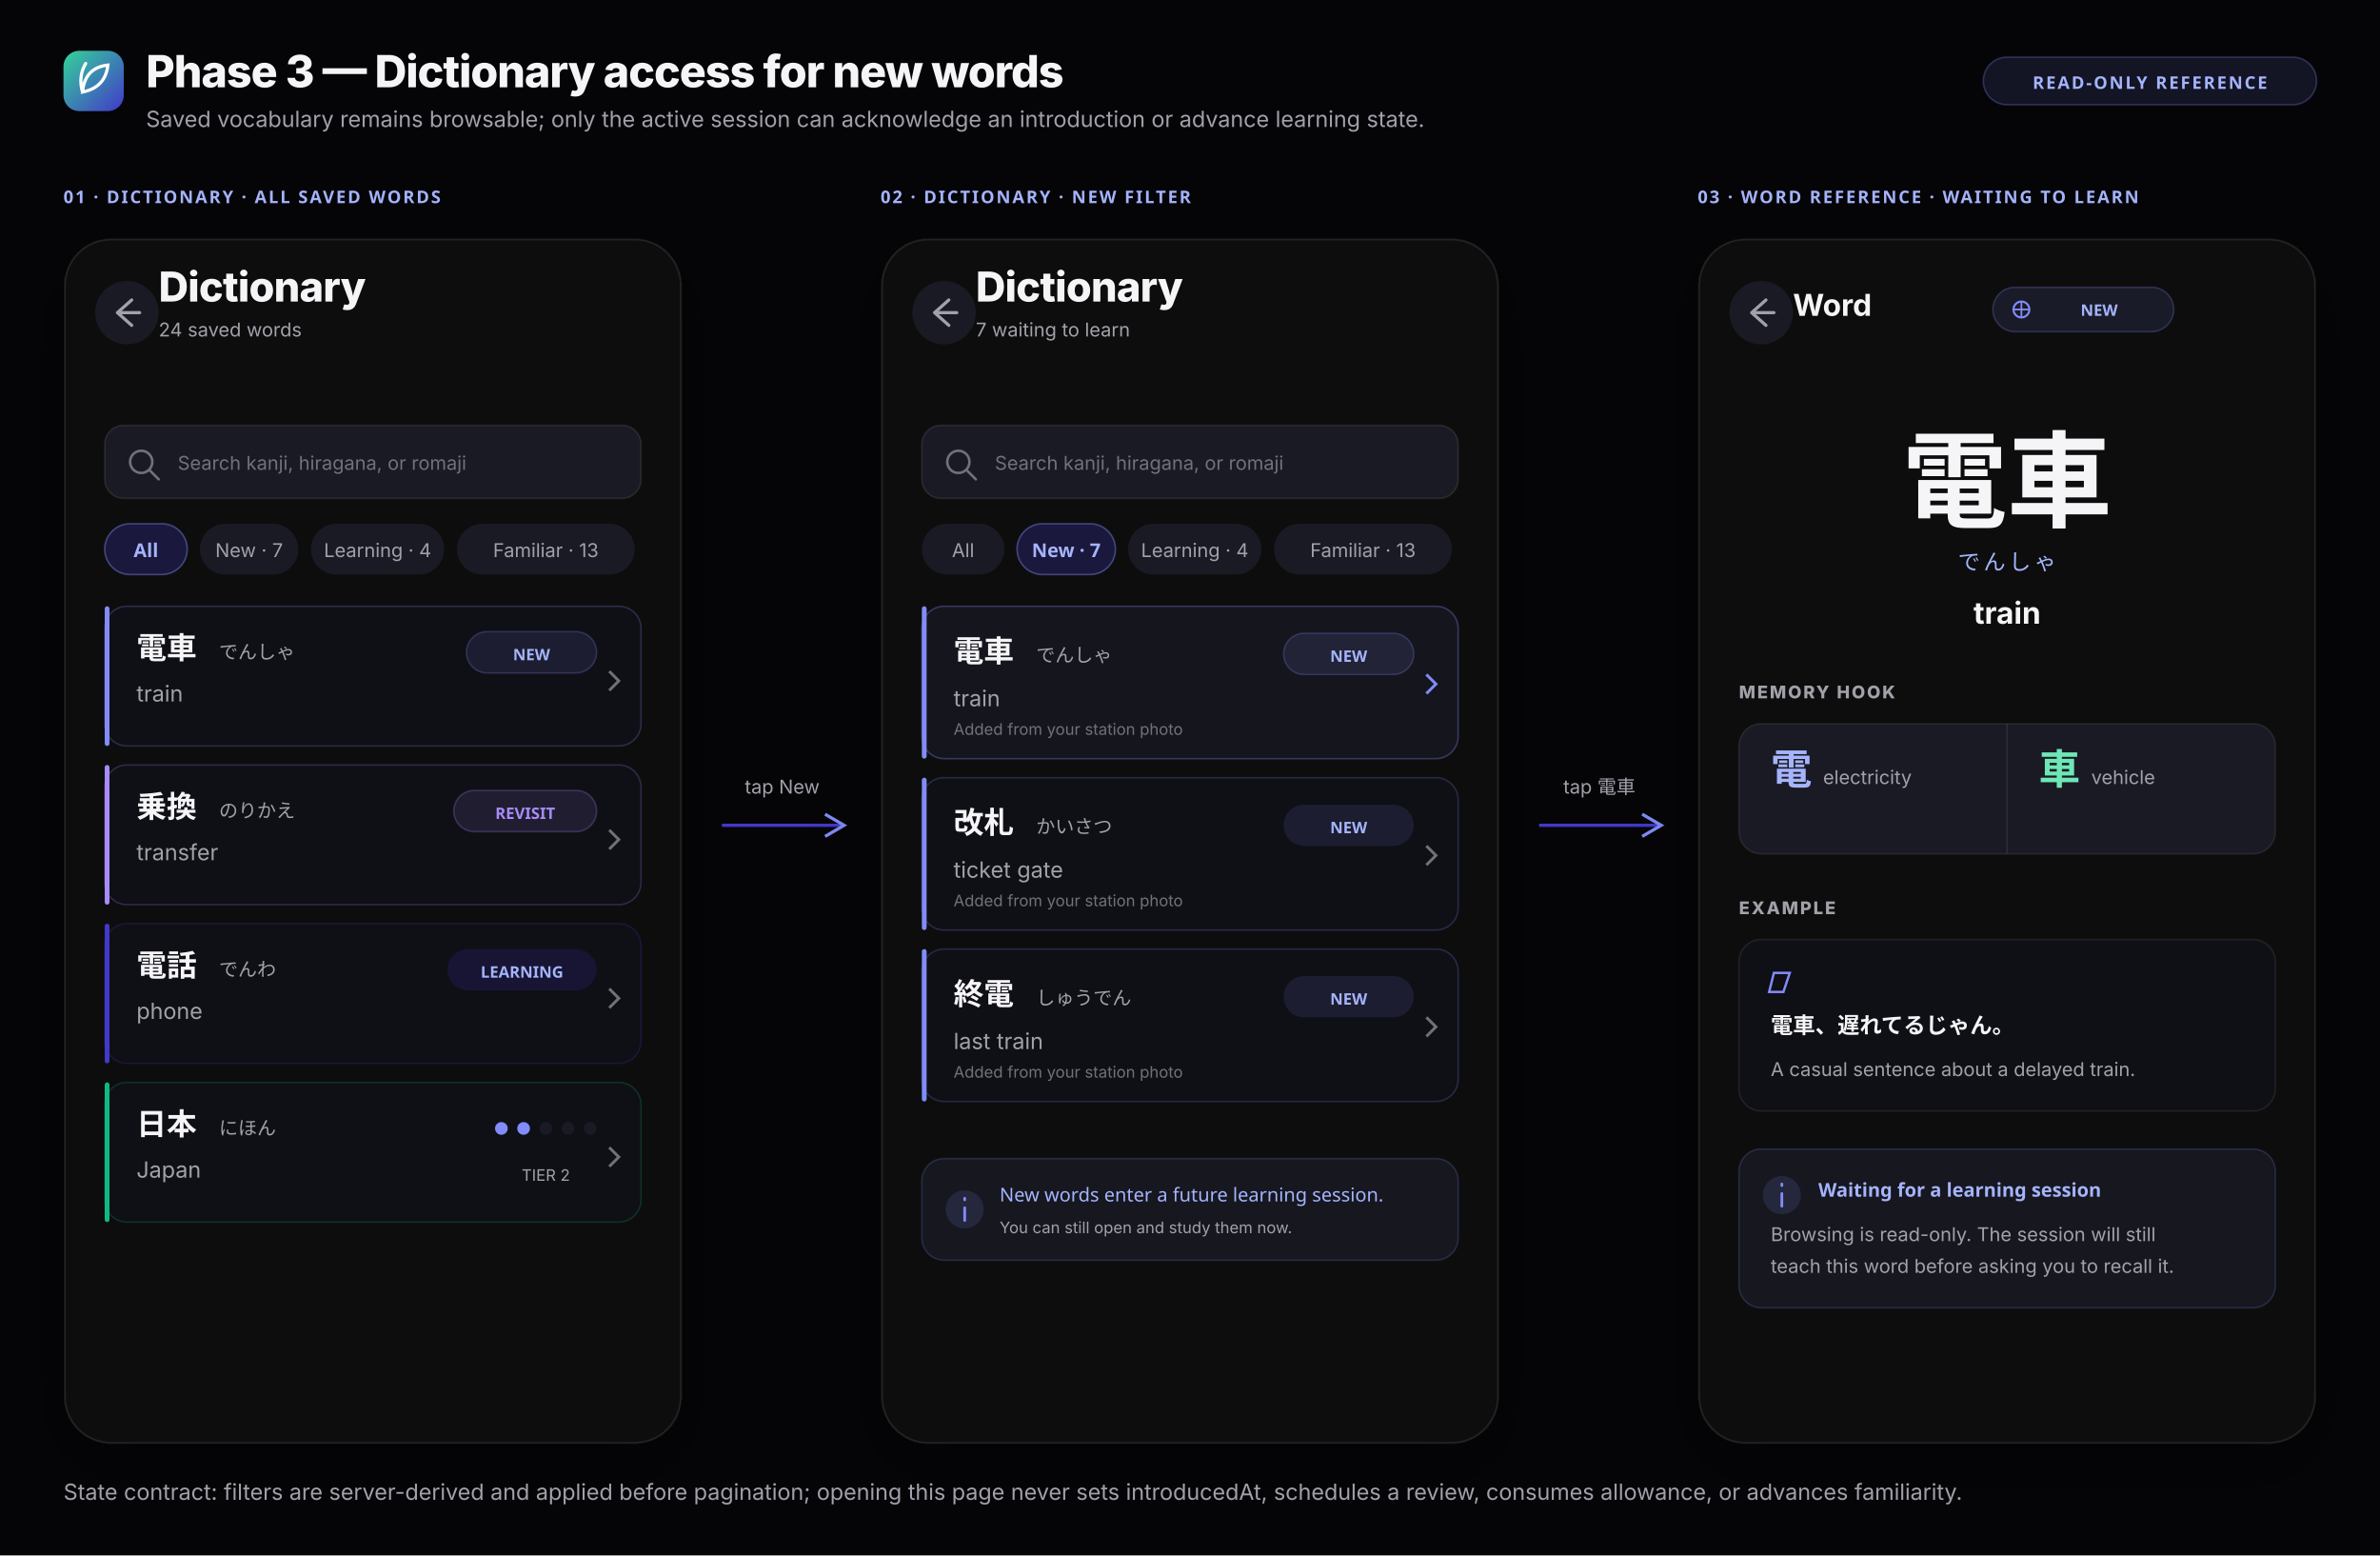
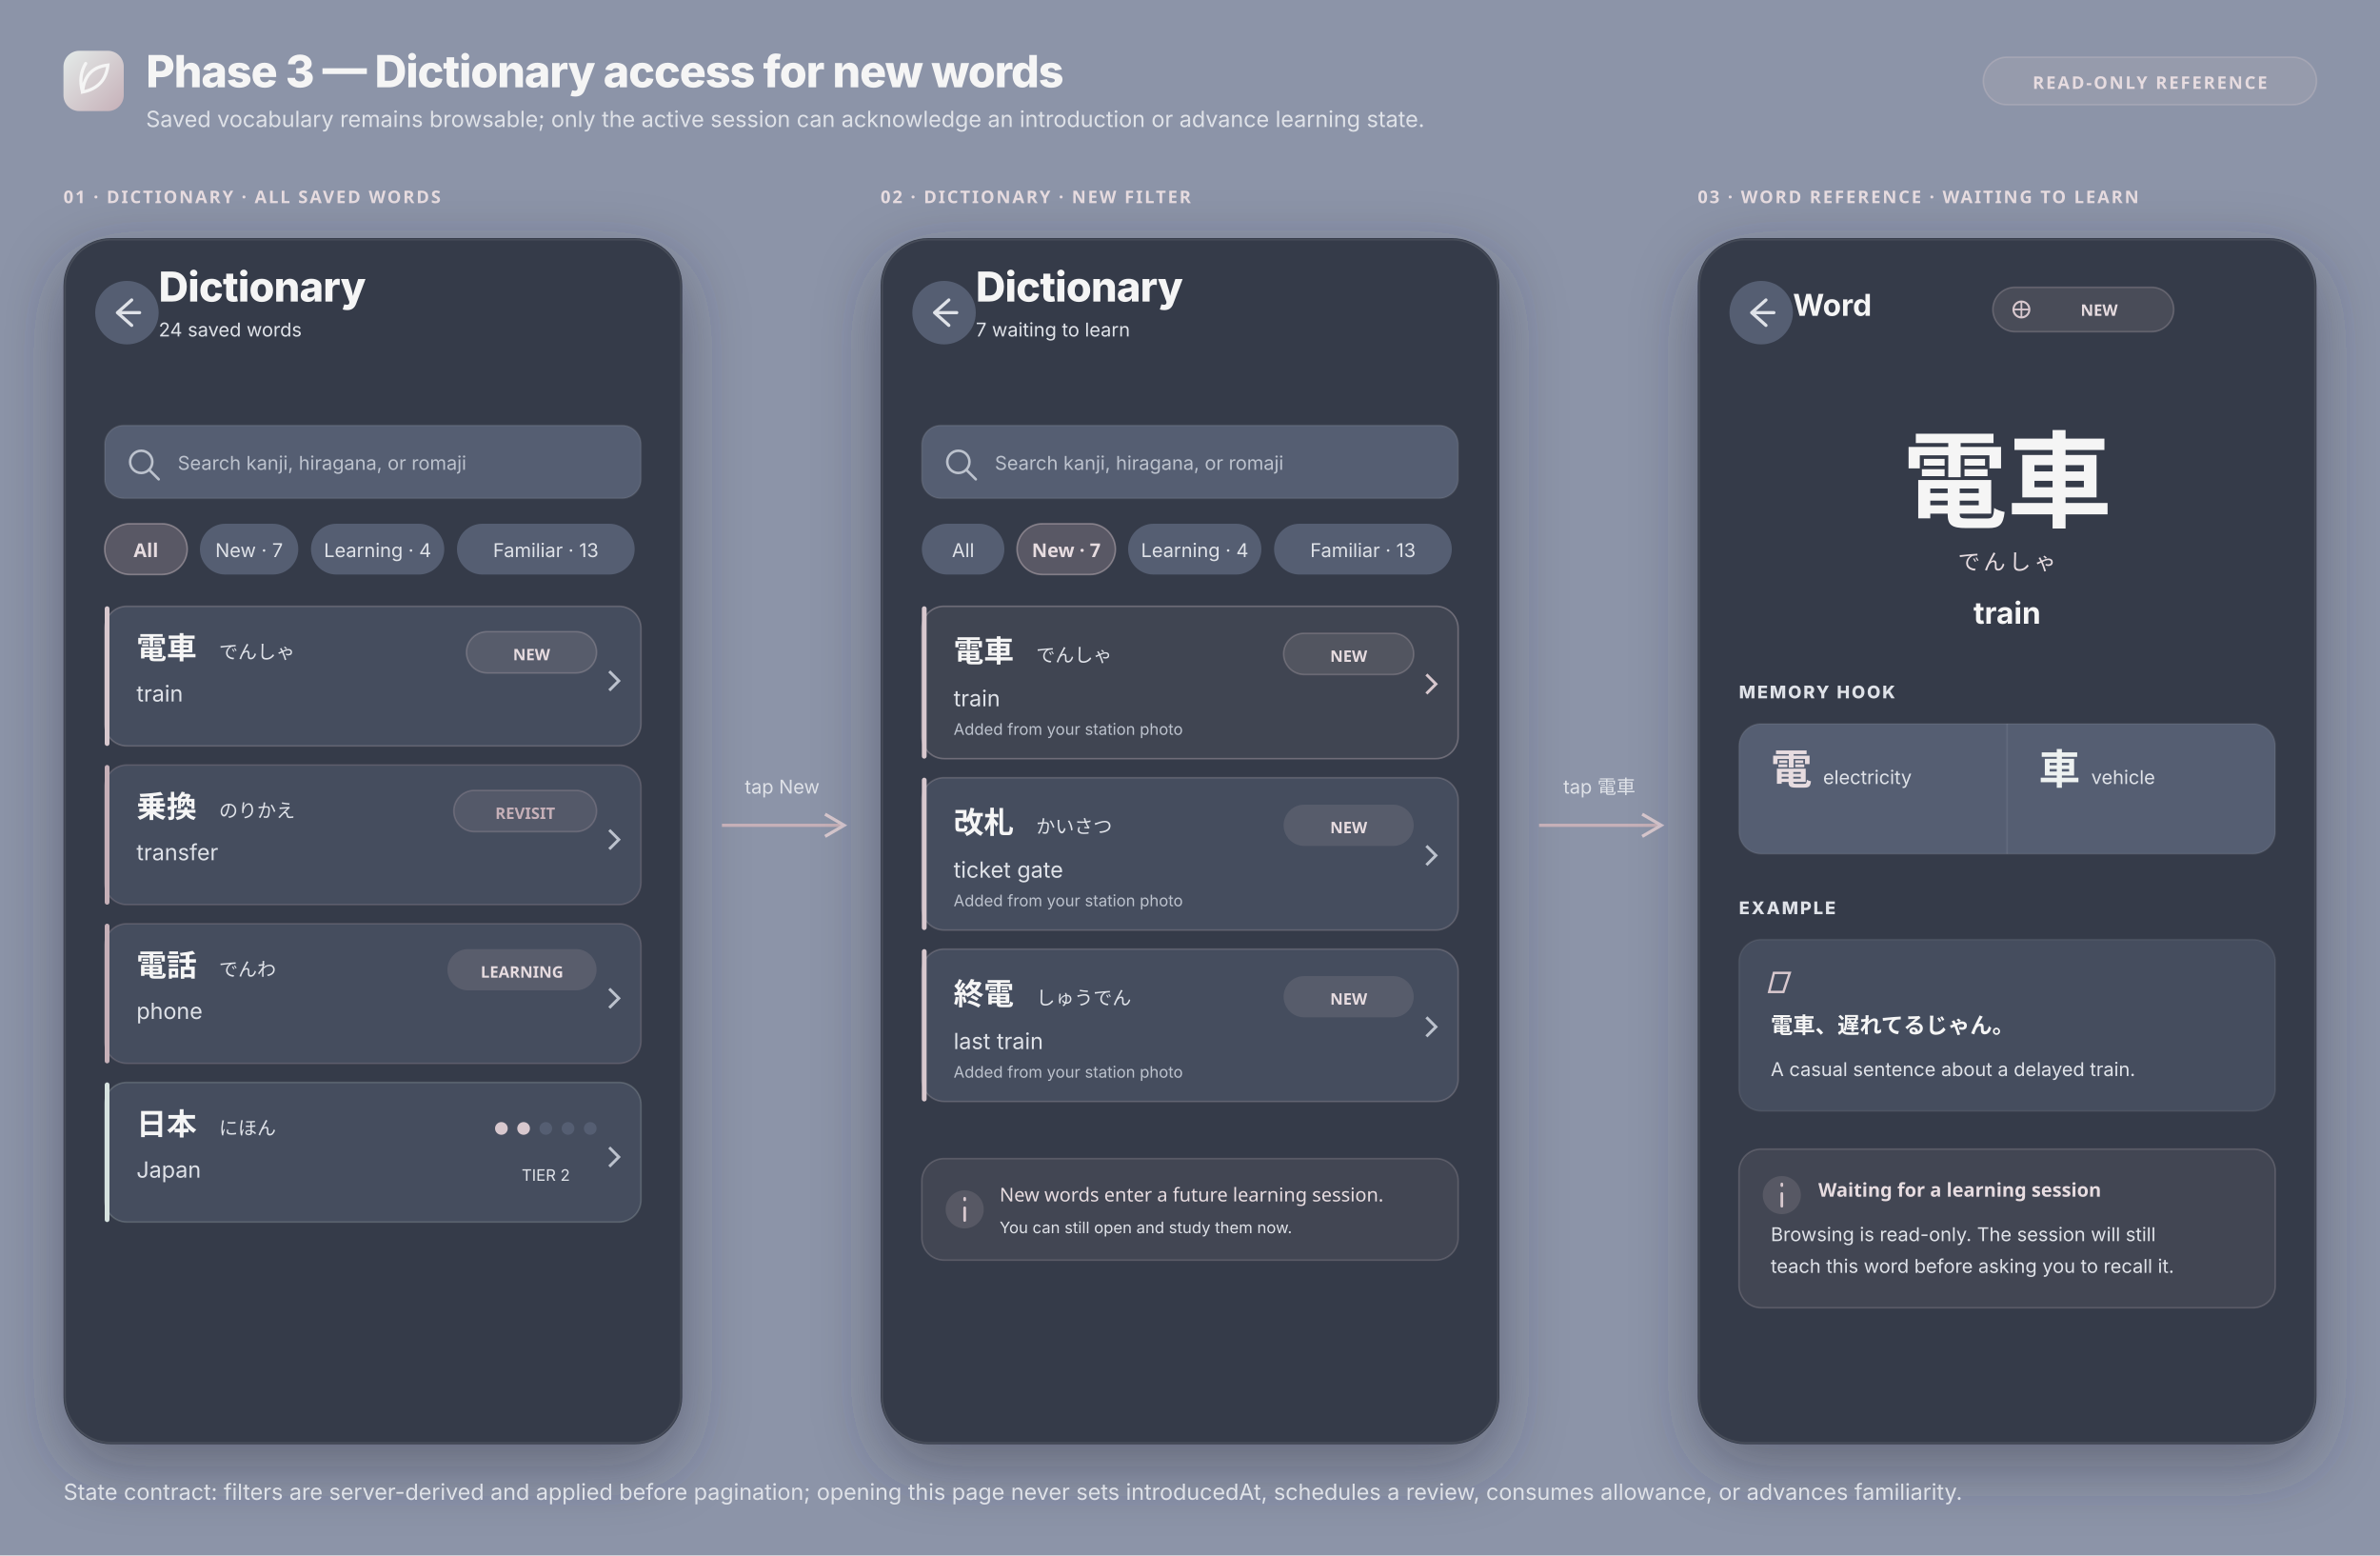
<svg xmlns="http://www.w3.org/2000/svg" width="1500" height="980" viewBox="0 0 1500 980" role="img" aria-labelledby="title desc">
  <defs>
    <linearGradient id="brand-gradient" x1="0" y1="0" x2="1" y2="1">
-       <stop offset="0" stop-color="#34d399" />
-       <stop offset="1" stop-color="#4338ca" />
+       <stop offset="0" stop-color="#E4EBE9" />
+       <stop offset="1" stop-color="#C6B0B8" />
    </linearGradient>
    <filter id="shadow" x="-20%" y="-20%" width="140%" height="150%">
-       <feDropShadow dx="0" dy="14" stdDeviation="20" flood-color="#000000" flood-opacity="0.42" />
+       <feDropShadow dx="0" dy="14" stdDeviation="20" flood-color="#2B303C" flood-opacity="0.42" />
    </filter>
    <style>
-       .canvas{fill:#050508}.app{fill:#0a0a0f}.card{fill:#0f0f16}.raised{fill:#1a1a24}.line{stroke:rgba(255,255,255,.08);stroke-width:1}
-       .text{fill:#f5f5f7;font-family:"Noto Sans JP",system-ui,-apple-system,"Segoe UI",sans-serif}.muted{fill:#a1a1aa;font-family:"Noto Sans JP",system-ui,-apple-system,"Segoe UI",sans-serif}.quiet{fill:#71717a;font-family:"Noto Sans JP",system-ui,-apple-system,"Segoe UI",sans-serif}
-       .emerald{fill:#34d399;font-family:"Noto Sans JP",system-ui,sans-serif}.emeraldPale{fill:#6ee7b7;font-family:"Noto Sans JP",system-ui,sans-serif}.indigo{fill:#818cf8;font-family:"Noto Sans JP",system-ui,sans-serif}.indigoPale{fill:#a5b4fc;font-family:"Noto Sans JP",system-ui,sans-serif}.purple{fill:#a78bfa;font-family:"Noto Sans JP",system-ui,sans-serif}
+       .canvas{fill:#8C94A8}.app{fill:#343A48}.card{fill:#454D5E}.raised{fill:#555E72}.line{stroke:rgba(245,245,245,.08);stroke-width:1}
+       .text{fill:#F5F5F5;font-family:"Noto Sans JP",system-ui,-apple-system,"Segoe UI",sans-serif}.muted{fill:#DFE2E8;font-family:"Noto Sans JP",system-ui,-apple-system,"Segoe UI",sans-serif}.quiet{fill:#BCC2CD;font-family:"Noto Sans JP",system-ui,-apple-system,"Segoe UI",sans-serif}
+       .primary{fill:#E4EBE9;font-family:"Noto Sans JP",system-ui,sans-serif}.primaryPale{fill:#EEF2F1;font-family:"Noto Sans JP",system-ui,sans-serif}.secondary{fill:#D8C8CE;font-family:"Noto Sans JP",system-ui,sans-serif}.secondaryPale{fill:#E7DCE0;font-family:"Noto Sans JP",system-ui,sans-serif}.purple{fill:#C6B0B8;font-family:"Noto Sans JP",system-ui,sans-serif}
      .title{font-size:28px;font-weight:800;letter-spacing:-.6px}.h1{font-size:26px;font-weight:800;letter-spacing:-.4px}.h2{font-size:19px;font-weight:750}.word{font-size:66px;font-weight:650}.body{font-size:14px}.small{font-size:12px}.tiny{font-size:10px}.label{font-size:11px;font-weight:800;letter-spacing:1.15px}.button{font-size:14px;font-weight:800}
    </style>
    <g id="phone-shell">
      <rect width="390" height="760" rx="30" class="app" filter="url(#shadow)" />
-       <rect x="1" y="1" width="388" height="758" rx="29" fill="none" stroke="rgba(255,255,255,.09)" />
+       <rect x="1" y="1" width="388" height="758" rx="29" fill="none" stroke="rgba(245,245,245,.09)" />
    </g>
    <g id="back-control">
      <circle cx="40" cy="47" r="20" class="raised" />
-       <path d="m43 39-9 8 9 8M34 47h14" fill="none" stroke="#a1a1aa" stroke-width="2" stroke-linecap="round" stroke-linejoin="round" />
+       <path d="m43 39-9 8 9 8M34 47h14" fill="none" stroke="#DFE2E8" stroke-width="2" stroke-linecap="round" stroke-linejoin="round" />
    </g>
    <g id="search-field">
-       <rect x="26" y="118" width="338" height="46" rx="12" class="raised" stroke="rgba(255,255,255,.09)" />
-       <circle cx="49" cy="141" r="7" fill="none" stroke="#71717a" stroke-width="1.6" />
-       <path d="m54 146 6 6" stroke="#71717a" stroke-width="1.6" stroke-linecap="round" />
+       <rect x="26" y="118" width="338" height="46" rx="12" class="raised" stroke="rgba(245,245,245,.09)" />
+       <circle cx="49" cy="141" r="7" fill="none" stroke="#BCC2CD" stroke-width="1.6" />
+       <path d="m54 146 6 6" stroke="#BCC2CD" stroke-width="1.6" stroke-linecap="round" />
      <text x="72" y="146" class="quiet small">Search kanji, hiragana, or romaji</text>
    </g>
  </defs>
  <rect width="1500" height="980" class="canvas" />
  <rect x="40" y="32" width="38" height="38" rx="10" fill="url(#brand-gradient)" />
-   <path d="M52 58c10-2 15-8 16-17-9 1-15 6-16 17Zm0 0c-2-7-1-13 2-18" fill="none" stroke="#fff" stroke-width="2" stroke-linecap="round" />
+   <path d="M52 58c10-2 15-8 16-17-9 1-15 6-16 17Zm0 0c-2-7-1-13 2-18" fill="none" stroke="#F5F5F5" stroke-width="2" stroke-linecap="round" />
  <text x="92" y="55" class="text title">Phase 3 — Dictionary access for new words</text>
  <text x="92" y="80" class="muted body">Saved vocabulary remains browsable; only the active session can acknowledge an introduction or advance learning state.</text>
-   <rect x="1250" y="36" width="210" height="30" rx="15" fill="rgba(129,140,248,.12)" stroke="rgba(129,140,248,.28)" />
-   <text x="1355" y="56" text-anchor="middle" class="indigoPale label">READ-ONLY REFERENCE</text>
-   <text x="40" y="128" class="indigoPale label">01 · DICTIONARY · ALL SAVED WORDS</text>
+   <rect x="1250" y="36" width="210" height="30" rx="15" fill="rgba(216,200,206,.12)" stroke="rgba(216,200,206,.28)" />
+   <text x="1355" y="56" text-anchor="middle" class="secondaryPale label">READ-ONLY REFERENCE</text>
+   <text x="40" y="128" class="secondaryPale label">01 · DICTIONARY · ALL SAVED WORDS</text>
  <use href="#phone-shell" x="40" y="150" />
  <use href="#back-control" x="40" y="150" />
  <text x="100" y="190" class="text h1">Dictionary</text>
  <text x="100" y="212" class="muted small">24 saved words</text>
  <use href="#search-field" x="40" y="150" />
-   <rect x="66" y="330" width="52" height="32" rx="16" fill="rgba(67,56,202,.25)" stroke="rgba(129,140,248,.42)" />
-   <text x="92" y="351" text-anchor="middle" class="indigoPale small" font-weight="750">All</text>
+   <rect x="66" y="330" width="52" height="32" rx="16" fill="rgba(198,176,184,.25)" stroke="rgba(216,200,206,.42)" />
+   <text x="92" y="351" text-anchor="middle" class="secondaryPale small" font-weight="750">All</text>
  <rect x="126" y="330" width="62" height="32" rx="16" class="raised" />
  <text x="157" y="351" text-anchor="middle" class="muted small">New · 7</text>
  <rect x="196" y="330" width="84" height="32" rx="16" class="raised" />
  <text x="238" y="351" text-anchor="middle" class="muted small">Learning · 4</text>
  <rect x="288" y="330" width="112" height="32" rx="16" class="raised" />
  <text x="344" y="351" text-anchor="middle" class="muted small">Familiar · 13</text>
-   <rect x="66" y="382" width="338" height="88" rx="14" class="card" stroke="rgba(129,140,248,.24)" />
-   <rect x="66" y="382" width="3" height="88" rx="1.5" fill="#818cf8" />
+   <rect x="66" y="382" width="338" height="88" rx="14" class="card" stroke="rgba(216,200,206,.24)" />
+   <rect x="66" y="382" width="3" height="88" rx="1.5" fill="#D8C8CE" />
  <text x="86" y="415" class="text h2">電車</text>
  <text x="138" y="415" class="muted small">でんしゃ</text>
  <text x="86" y="442" class="muted body">train</text>
-   <rect x="294" y="398" width="82" height="26" rx="13" fill="rgba(129,140,248,.12)" stroke="rgba(129,140,248,.24)" />
-   <text x="335" y="416" text-anchor="middle" class="indigoPale tiny" font-weight="800">NEW</text>
-   <path d="m384 423 6 6-6 6" fill="none" stroke="#71717a" stroke-width="1.8" />
-   <rect x="66" y="482" width="338" height="88" rx="14" class="card" stroke="rgba(167,139,250,.22)" />
-   <rect x="66" y="482" width="3" height="88" rx="1.5" fill="#a78bfa" />
+   <rect x="294" y="398" width="82" height="26" rx="13" fill="rgba(216,200,206,.12)" stroke="rgba(216,200,206,.24)" />
+   <text x="335" y="416" text-anchor="middle" class="secondaryPale tiny" font-weight="800">NEW</text>
+   <path d="m384 423 6 6-6 6" fill="none" stroke="#BCC2CD" stroke-width="1.8" />
+   <rect x="66" y="482" width="338" height="88" rx="14" class="card" stroke="rgba(198,176,184,.22)" />
+   <rect x="66" y="482" width="3" height="88" rx="1.5" fill="#C6B0B8" />
  <text x="86" y="515" class="text h2">乗換</text>
  <text x="138" y="515" class="muted small">のりかえ</text>
  <text x="86" y="542" class="muted body">transfer</text>
-   <rect x="286" y="498" width="90" height="26" rx="13" fill="rgba(167,139,250,.12)" stroke="rgba(167,139,250,.24)" />
+   <rect x="286" y="498" width="90" height="26" rx="13" fill="rgba(198,176,184,.12)" stroke="rgba(198,176,184,.24)" />
  <text x="331" y="516" text-anchor="middle" class="purple tiny" font-weight="800">REVISIT</text>
-   <path d="m384 523 6 6-6 6" fill="none" stroke="#71717a" stroke-width="1.8" />
-   <rect x="66" y="582" width="338" height="88" rx="14" class="card" stroke="rgba(67,56,202,.22)" />
-   <rect x="66" y="582" width="3" height="88" rx="1.5" fill="#4338ca" />
+   <path d="m384 523 6 6-6 6" fill="none" stroke="#BCC2CD" stroke-width="1.8" />
+   <rect x="66" y="582" width="338" height="88" rx="14" class="card" stroke="rgba(198,176,184,.22)" />
+   <rect x="66" y="582" width="3" height="88" rx="1.5" fill="#C6B0B8" />
  <text x="86" y="615" class="text h2">電話</text>
  <text x="138" y="615" class="muted small">でんわ</text>
  <text x="86" y="642" class="muted body">phone</text>
-   <rect x="282" y="598" width="94" height="26" rx="13" fill="rgba(67,56,202,.16)" />
-   <text x="329" y="616" text-anchor="middle" class="indigoPale tiny" font-weight="800">LEARNING</text>
-   <path d="m384 623 6 6-6 6" fill="none" stroke="#71717a" stroke-width="1.8" />
-   <rect x="66" y="682" width="338" height="88" rx="14" class="card" stroke="rgba(16,185,129,.20)" />
-   <rect x="66" y="682" width="3" height="88" rx="1.5" fill="#10b981" />
+   <rect x="282" y="598" width="94" height="26" rx="13" fill="rgba(198,176,184,.16)" />
+   <text x="329" y="616" text-anchor="middle" class="secondaryPale tiny" font-weight="800">LEARNING</text>
+   <path d="m384 623 6 6-6 6" fill="none" stroke="#BCC2CD" stroke-width="1.8" />
+   <rect x="66" y="682" width="338" height="88" rx="14" class="card" stroke="rgba(214,226,223,.20)" />
+   <rect x="66" y="682" width="3" height="88" rx="1.5" fill="#D6E2DF" />
  <text x="86" y="715" class="text h2">日本</text>
  <text x="138" y="715" class="muted small">にほん</text>
  <text x="86" y="742" class="muted body">Japan</text>
-   <circle cx="316" cy="711" r="4" fill="#818cf8" />
-   <circle cx="330" cy="711" r="4" fill="#818cf8" />
+   <circle cx="316" cy="711" r="4" fill="#D8C8CE" />
+   <circle cx="330" cy="711" r="4" fill="#D8C8CE" />
  <circle cx="344" cy="711" r="4" class="raised" />
  <circle cx="358" cy="711" r="4" class="raised" />
  <circle cx="372" cy="711" r="4" class="raised" />
  <text x="344" y="744" text-anchor="middle" class="muted tiny">TIER 2</text>
-   <path d="m384 723 6 6-6 6" fill="none" stroke="#71717a" stroke-width="1.8" />
-   <path d="M455 520h76" fill="none" stroke="#4338ca" stroke-width="2" />
-   <path d="m520 513 12 7-12 7" fill="none" stroke="#818cf8" stroke-width="2" />
+   <path d="m384 723 6 6-6 6" fill="none" stroke="#BCC2CD" stroke-width="1.8" />
+   <path d="M455 520h76" fill="none" stroke="#C6B0B8" stroke-width="2" />
+   <path d="m520 513 12 7-12 7" fill="none" stroke="#D8C8CE" stroke-width="2" />
  <text x="493" y="500" text-anchor="middle" class="muted small">tap New</text>
-   <text x="555" y="128" class="indigoPale label">02 · DICTIONARY · NEW FILTER</text>
+   <text x="555" y="128" class="secondaryPale label">02 · DICTIONARY · NEW FILTER</text>
  <use href="#phone-shell" x="555" y="150" />
  <use href="#back-control" x="555" y="150" />
  <text x="615" y="190" class="text h1">Dictionary</text>
  <text x="615" y="212" class="muted small">7 waiting to learn</text>
  <use href="#search-field" x="555" y="150" />
  <rect x="581" y="330" width="52" height="32" rx="16" class="raised" />
  <text x="607" y="351" text-anchor="middle" class="muted small">All</text>
-   <rect x="641" y="330" width="62" height="32" rx="16" fill="rgba(67,56,202,.25)" stroke="rgba(129,140,248,.42)" />
-   <text x="672" y="351" text-anchor="middle" class="indigoPale small" font-weight="750">New · 7</text>
+   <rect x="641" y="330" width="62" height="32" rx="16" fill="rgba(198,176,184,.25)" stroke="rgba(216,200,206,.42)" />
+   <text x="672" y="351" text-anchor="middle" class="secondaryPale small" font-weight="750">New · 7</text>
  <rect x="711" y="330" width="84" height="32" rx="16" class="raised" />
  <text x="753" y="351" text-anchor="middle" class="muted small">Learning · 4</text>
  <rect x="803" y="330" width="112" height="32" rx="16" class="raised" />
  <text x="859" y="351" text-anchor="middle" class="muted small">Familiar · 13</text>
-   <rect x="581" y="382" width="338" height="96" rx="14" fill="rgba(129,140,248,.07)" stroke="rgba(129,140,248,.32)" />
-   <rect x="581" y="382" width="3" height="96" rx="1.5" fill="#818cf8" />
+   <rect x="581" y="382" width="338" height="96" rx="14" fill="rgba(216,200,206,.07)" stroke="rgba(216,200,206,.32)" />
+   <rect x="581" y="382" width="3" height="96" rx="1.5" fill="#D8C8CE" />
  <text x="601" y="417" class="text h2">電車</text>
  <text x="653" y="417" class="muted small">でんしゃ</text>
  <text x="601" y="445" class="muted body">train</text>
  <text x="601" y="463" class="quiet tiny">Added from your station photo</text>
-   <rect x="809" y="399" width="82" height="26" rx="13" fill="rgba(129,140,248,.12)" stroke="rgba(129,140,248,.24)" />
-   <text x="850" y="417" text-anchor="middle" class="indigoPale tiny" font-weight="800">NEW</text>
-   <path d="m899 425 6 6-6 6" fill="none" stroke="#818cf8" stroke-width="1.8" />
-   <rect x="581" y="490" width="338" height="96" rx="14" class="card" stroke="rgba(129,140,248,.22)" />
-   <rect x="581" y="490" width="3" height="96" rx="1.5" fill="#818cf8" />
+   <rect x="809" y="399" width="82" height="26" rx="13" fill="rgba(216,200,206,.12)" stroke="rgba(216,200,206,.24)" />
+   <text x="850" y="417" text-anchor="middle" class="secondaryPale tiny" font-weight="800">NEW</text>
+   <path d="m899 425 6 6-6 6" fill="none" stroke="#D8C8CE" stroke-width="1.8" />
+   <rect x="581" y="490" width="338" height="96" rx="14" class="card" stroke="rgba(216,200,206,.22)" />
+   <rect x="581" y="490" width="3" height="96" rx="1.5" fill="#D8C8CE" />
  <text x="601" y="525" class="text h2">改札</text>
  <text x="653" y="525" class="muted small">かいさつ</text>
  <text x="601" y="553" class="muted body">ticket gate</text>
  <text x="601" y="571" class="quiet tiny">Added from your station photo</text>
-   <rect x="809" y="507" width="82" height="26" rx="13" fill="rgba(129,140,248,.12)" />
-   <text x="850" y="525" text-anchor="middle" class="indigoPale tiny" font-weight="800">NEW</text>
-   <path d="m899 533 6 6-6 6" fill="none" stroke="#71717a" stroke-width="1.8" />
-   <rect x="581" y="598" width="338" height="96" rx="14" class="card" stroke="rgba(129,140,248,.22)" />
-   <rect x="581" y="598" width="3" height="96" rx="1.5" fill="#818cf8" />
+   <rect x="809" y="507" width="82" height="26" rx="13" fill="rgba(216,200,206,.12)" />
+   <text x="850" y="525" text-anchor="middle" class="secondaryPale tiny" font-weight="800">NEW</text>
+   <path d="m899 533 6 6-6 6" fill="none" stroke="#BCC2CD" stroke-width="1.8" />
+   <rect x="581" y="598" width="338" height="96" rx="14" class="card" stroke="rgba(216,200,206,.22)" />
+   <rect x="581" y="598" width="3" height="96" rx="1.5" fill="#D8C8CE" />
  <text x="601" y="633" class="text h2">終電</text>
  <text x="653" y="633" class="muted small">しゅうでん</text>
  <text x="601" y="661" class="muted body">last train</text>
  <text x="601" y="679" class="quiet tiny">Added from your station photo</text>
-   <rect x="809" y="615" width="82" height="26" rx="13" fill="rgba(129,140,248,.12)" />
-   <text x="850" y="633" text-anchor="middle" class="indigoPale tiny" font-weight="800">NEW</text>
-   <path d="m899 641 6 6-6 6" fill="none" stroke="#71717a" stroke-width="1.8" />
-   <rect x="581" y="730" width="338" height="64" rx="14" fill="rgba(129,140,248,.08)" stroke="rgba(129,140,248,.20)" />
-   <circle cx="608" cy="762" r="12" fill="rgba(129,140,248,.14)" />
-   <path d="M608 755v1m0 5v8" stroke="#818cf8" stroke-width="1.7" stroke-linecap="round" />
-   <text x="630" y="757" class="indigoPale small">New words enter a future learning session.</text>
+   <rect x="809" y="615" width="82" height="26" rx="13" fill="rgba(216,200,206,.12)" />
+   <text x="850" y="633" text-anchor="middle" class="secondaryPale tiny" font-weight="800">NEW</text>
+   <path d="m899 641 6 6-6 6" fill="none" stroke="#BCC2CD" stroke-width="1.8" />
+   <rect x="581" y="730" width="338" height="64" rx="14" fill="rgba(216,200,206,.08)" stroke="rgba(216,200,206,.20)" />
+   <circle cx="608" cy="762" r="12" fill="rgba(216,200,206,.14)" />
+   <path d="M608 755v1m0 5v8" stroke="#D8C8CE" stroke-width="1.7" stroke-linecap="round" />
+   <text x="630" y="757" class="secondaryPale small">New words enter a future learning session.</text>
  <text x="630" y="777" class="muted tiny">You can still open and study them now.</text>
-   <path d="M970 520h76" fill="none" stroke="#4338ca" stroke-width="2" />
-   <path d="m1035 513 12 7-12 7" fill="none" stroke="#818cf8" stroke-width="2" />
+   <path d="M970 520h76" fill="none" stroke="#C6B0B8" stroke-width="2" />
+   <path d="m1035 513 12 7-12 7" fill="none" stroke="#D8C8CE" stroke-width="2" />
  <text x="1008" y="500" text-anchor="middle" class="muted small">tap 電車</text>
-   <text x="1070" y="128" class="indigoPale label">03 · WORD REFERENCE · WAITING TO LEARN</text>
+   <text x="1070" y="128" class="secondaryPale label">03 · WORD REFERENCE · WAITING TO LEARN</text>
  <use href="#phone-shell" x="1070" y="150" />
  <use href="#back-control" x="1070" y="150" />
  <text x="1130" y="199" class="text h2">Word</text>
-   <rect x="1256" y="181" width="114" height="28" rx="14" fill="rgba(129,140,248,.12)" stroke="rgba(129,140,248,.24)" />
-   <circle cx="1274" cy="195" r="5" fill="none" stroke="#818cf8" stroke-width="1.3" />
-   <path d="M1274 190v10m-5-5h10" stroke="#818cf8" stroke-width="1.1" />
-   <text x="1323" y="199" text-anchor="middle" class="indigoPale tiny" font-weight="800">NEW</text>
+   <rect x="1256" y="181" width="114" height="28" rx="14" fill="rgba(216,200,206,.12)" stroke="rgba(216,200,206,.24)" />
+   <circle cx="1274" cy="195" r="5" fill="none" stroke="#D8C8CE" stroke-width="1.3" />
+   <path d="M1274 190v10m-5-5h10" stroke="#D8C8CE" stroke-width="1.1" />
+   <text x="1323" y="199" text-anchor="middle" class="secondaryPale tiny" font-weight="800">NEW</text>
  <text x="1265" y="327" text-anchor="middle" class="text word">電車</text>
-   <text x="1265" y="359" text-anchor="middle" class="indigoPale body" letter-spacing="2">でんしゃ</text>
+   <text x="1265" y="359" text-anchor="middle" class="secondaryPale body" letter-spacing="2">でんしゃ</text>
  <text x="1265" y="393" text-anchor="middle" class="text h2">train</text>
  <text x="1096" y="440" class="muted label">MEMORY HOOK</text>
-   <rect x="1096" y="456" width="338" height="82" rx="14" class="raised" stroke="rgba(255,255,255,.08)" />
+   <rect x="1096" y="456" width="338" height="82" rx="14" class="raised" stroke="rgba(245,245,245,.08)" />
  <line x1="1265" y1="456" x2="1265" y2="538" class="line" />
-   <text x="1116" y="494" class="indigoPale h1">電</text>
+   <text x="1116" y="494" class="secondaryPale h1">電</text>
  <text x="1149" y="494" class="muted small">electricity</text>
-   <text x="1285" y="494" class="emeraldPale h1">車</text>
+   <text x="1285" y="494" class="primaryPale h1">車</text>
  <text x="1318" y="494" class="muted small">vehicle</text>
  <text x="1096" y="576" class="muted label">EXAMPLE</text>
-   <rect x="1096" y="592" width="338" height="108" rx="14" class="card" stroke="rgba(255,255,255,.08)" />
-   <path d="M1118 613h10l-4 12h-9Z" fill="none" stroke="#818cf8" stroke-width="1.5" />
+   <rect x="1096" y="592" width="338" height="108" rx="14" class="card" stroke="rgba(245,245,245,.08)" />
+   <path d="M1118 613h10l-4 12h-9Z" fill="none" stroke="#D8C8CE" stroke-width="1.5" />
  <text x="1116" y="651" class="text body" font-weight="650">電車、遅れてるじゃん。</text>
  <text x="1116" y="678" class="muted small">A casual sentence about a delayed train.</text>
-   <rect x="1096" y="724" width="338" height="100" rx="14" fill="rgba(129,140,248,.08)" stroke="rgba(129,140,248,.20)" />
-   <circle cx="1123" cy="753" r="12" fill="rgba(129,140,248,.14)" />
-   <path d="M1123 746v1m0 5v8" stroke="#818cf8" stroke-width="1.7" stroke-linecap="round" />
-   <text x="1146" y="754" class="indigoPale small" font-weight="750">Waiting for a learning session</text>
+   <rect x="1096" y="724" width="338" height="100" rx="14" fill="rgba(216,200,206,.08)" stroke="rgba(216,200,206,.20)" />
+   <circle cx="1123" cy="753" r="12" fill="rgba(216,200,206,.14)" />
+   <path d="M1123 746v1m0 5v8" stroke="#D8C8CE" stroke-width="1.7" stroke-linecap="round" />
+   <text x="1146" y="754" class="secondaryPale small" font-weight="750">Waiting for a learning session</text>
  <text x="1116" y="782" class="muted small">Browsing is read-only. The session will still</text>
  <text x="1116" y="802" class="muted small">teach this word before asking you to recall it.</text>
  <text x="40" y="945" class="muted body">State contract: filters are server-derived and applied before pagination; opening this page never sets introducedAt, schedules a review, consumes allowance, or advances familiarity.</text>
</svg>
